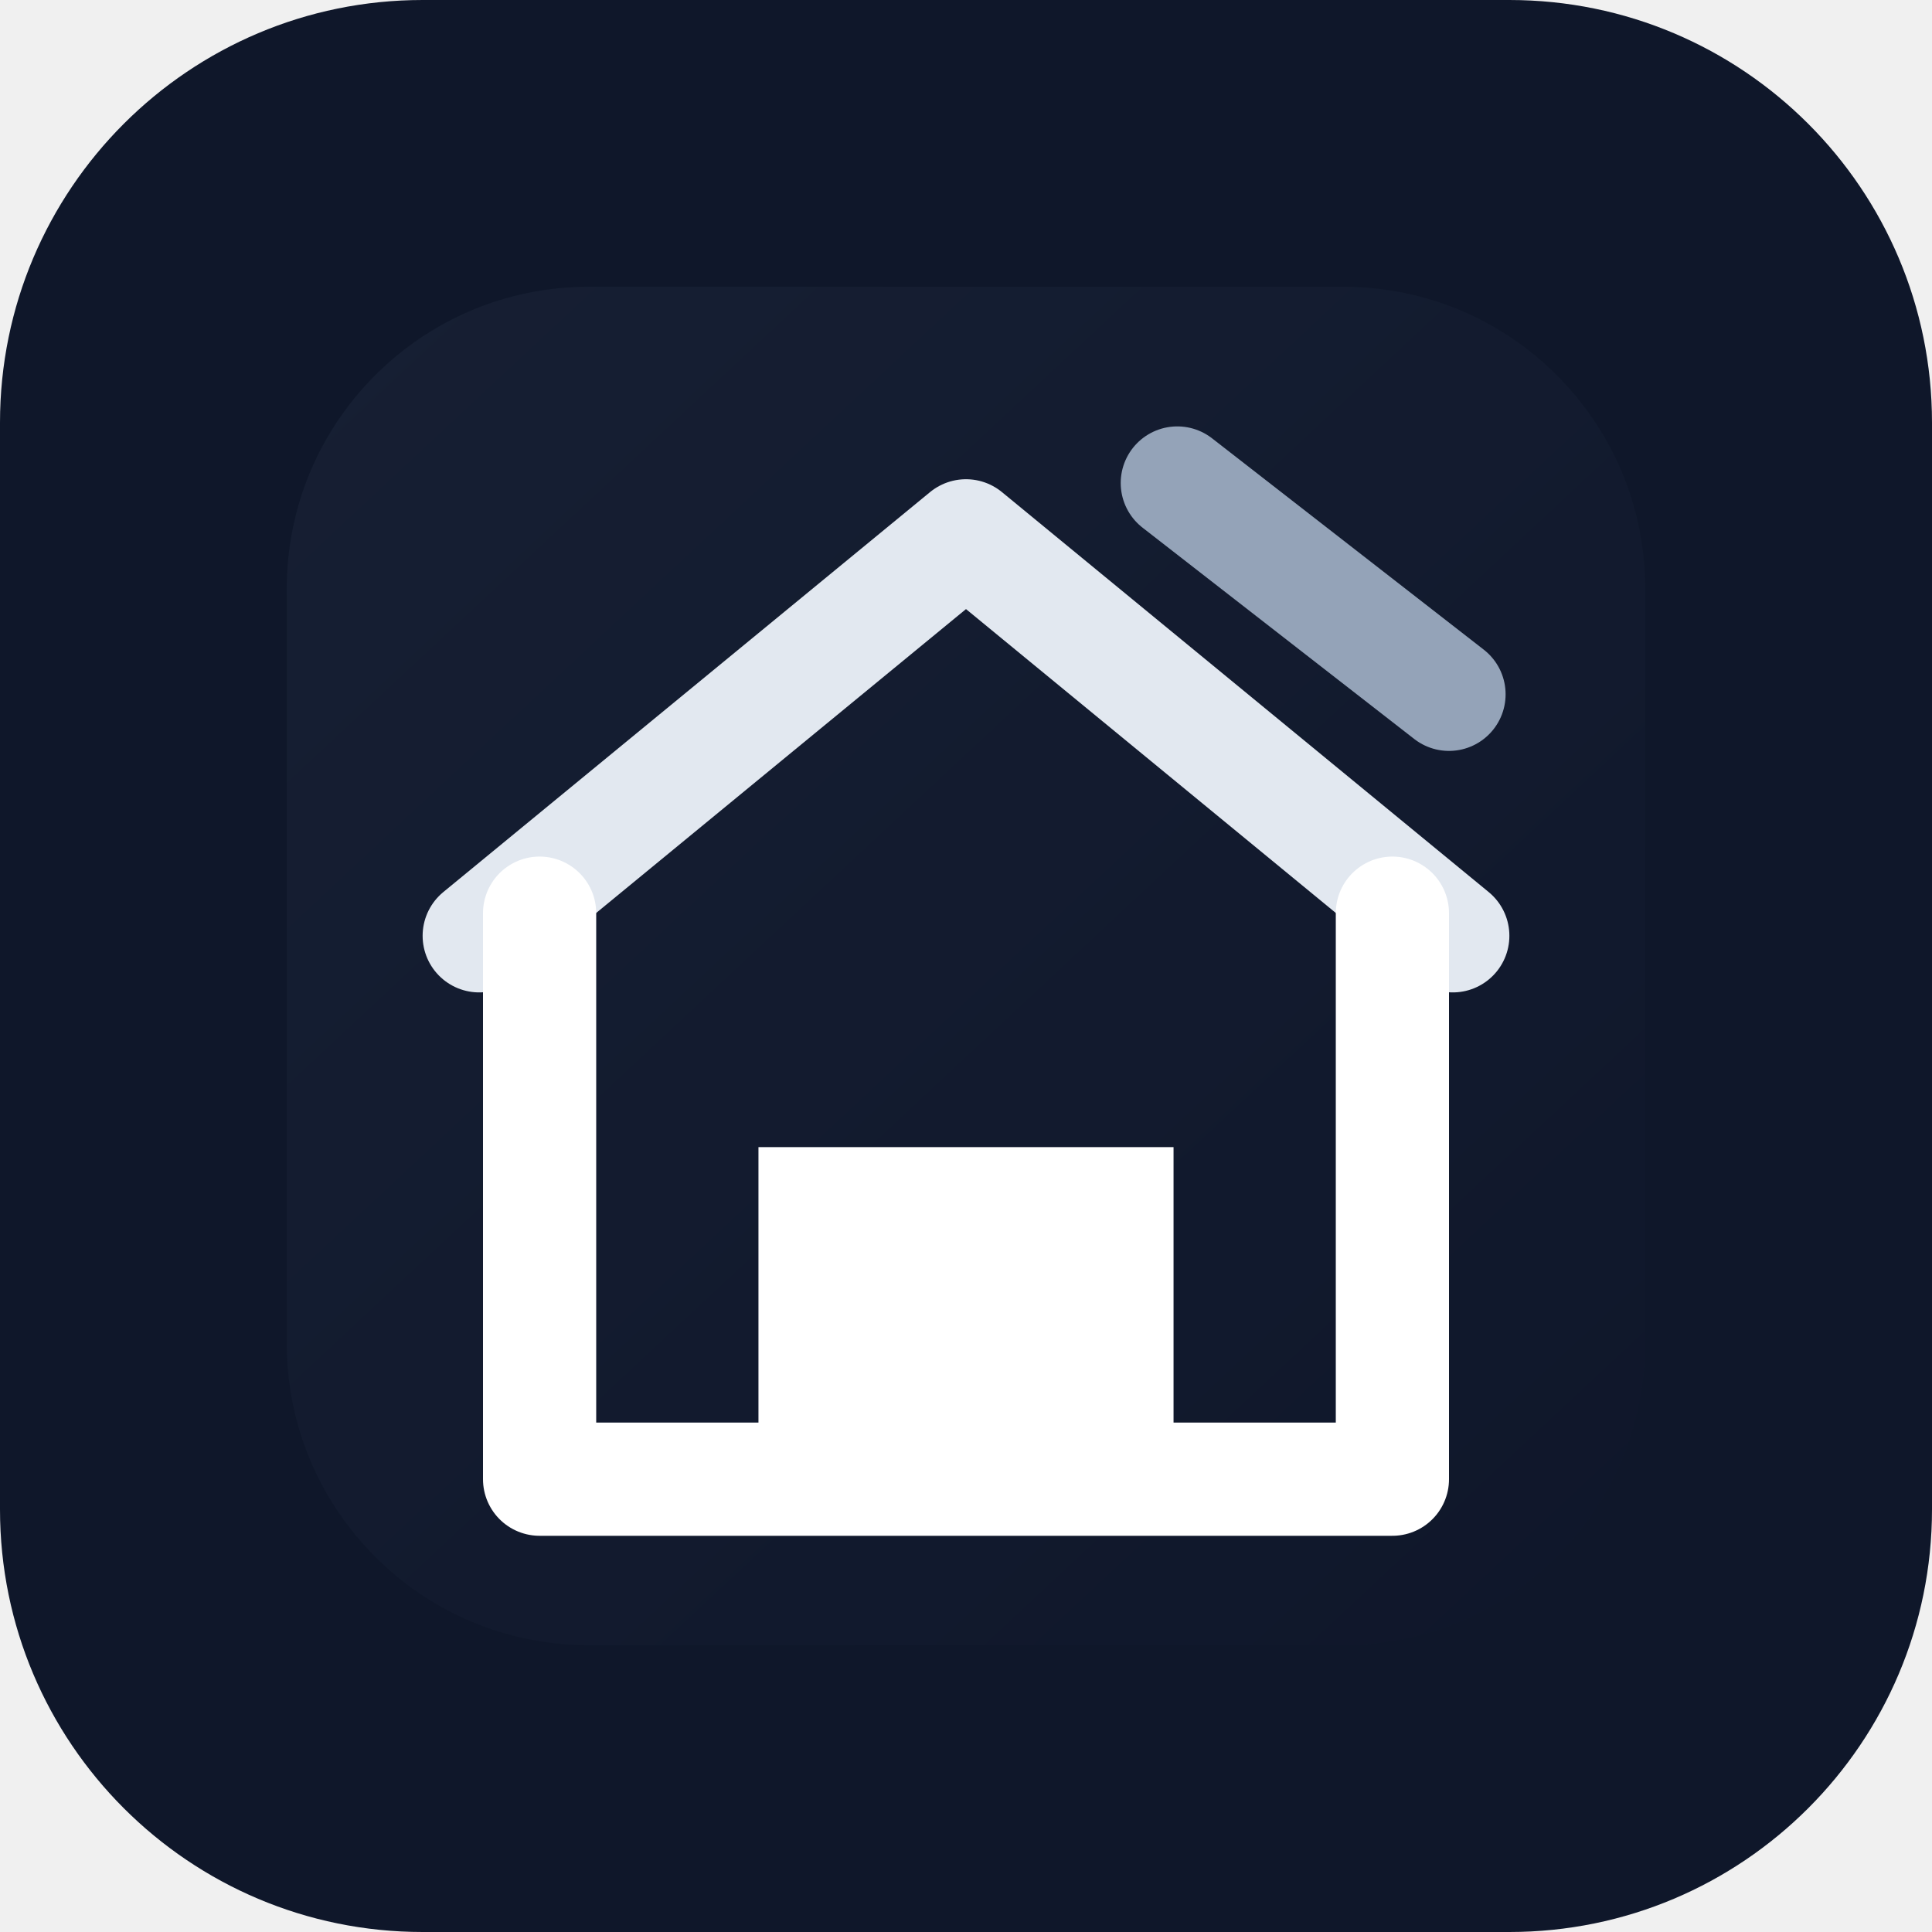
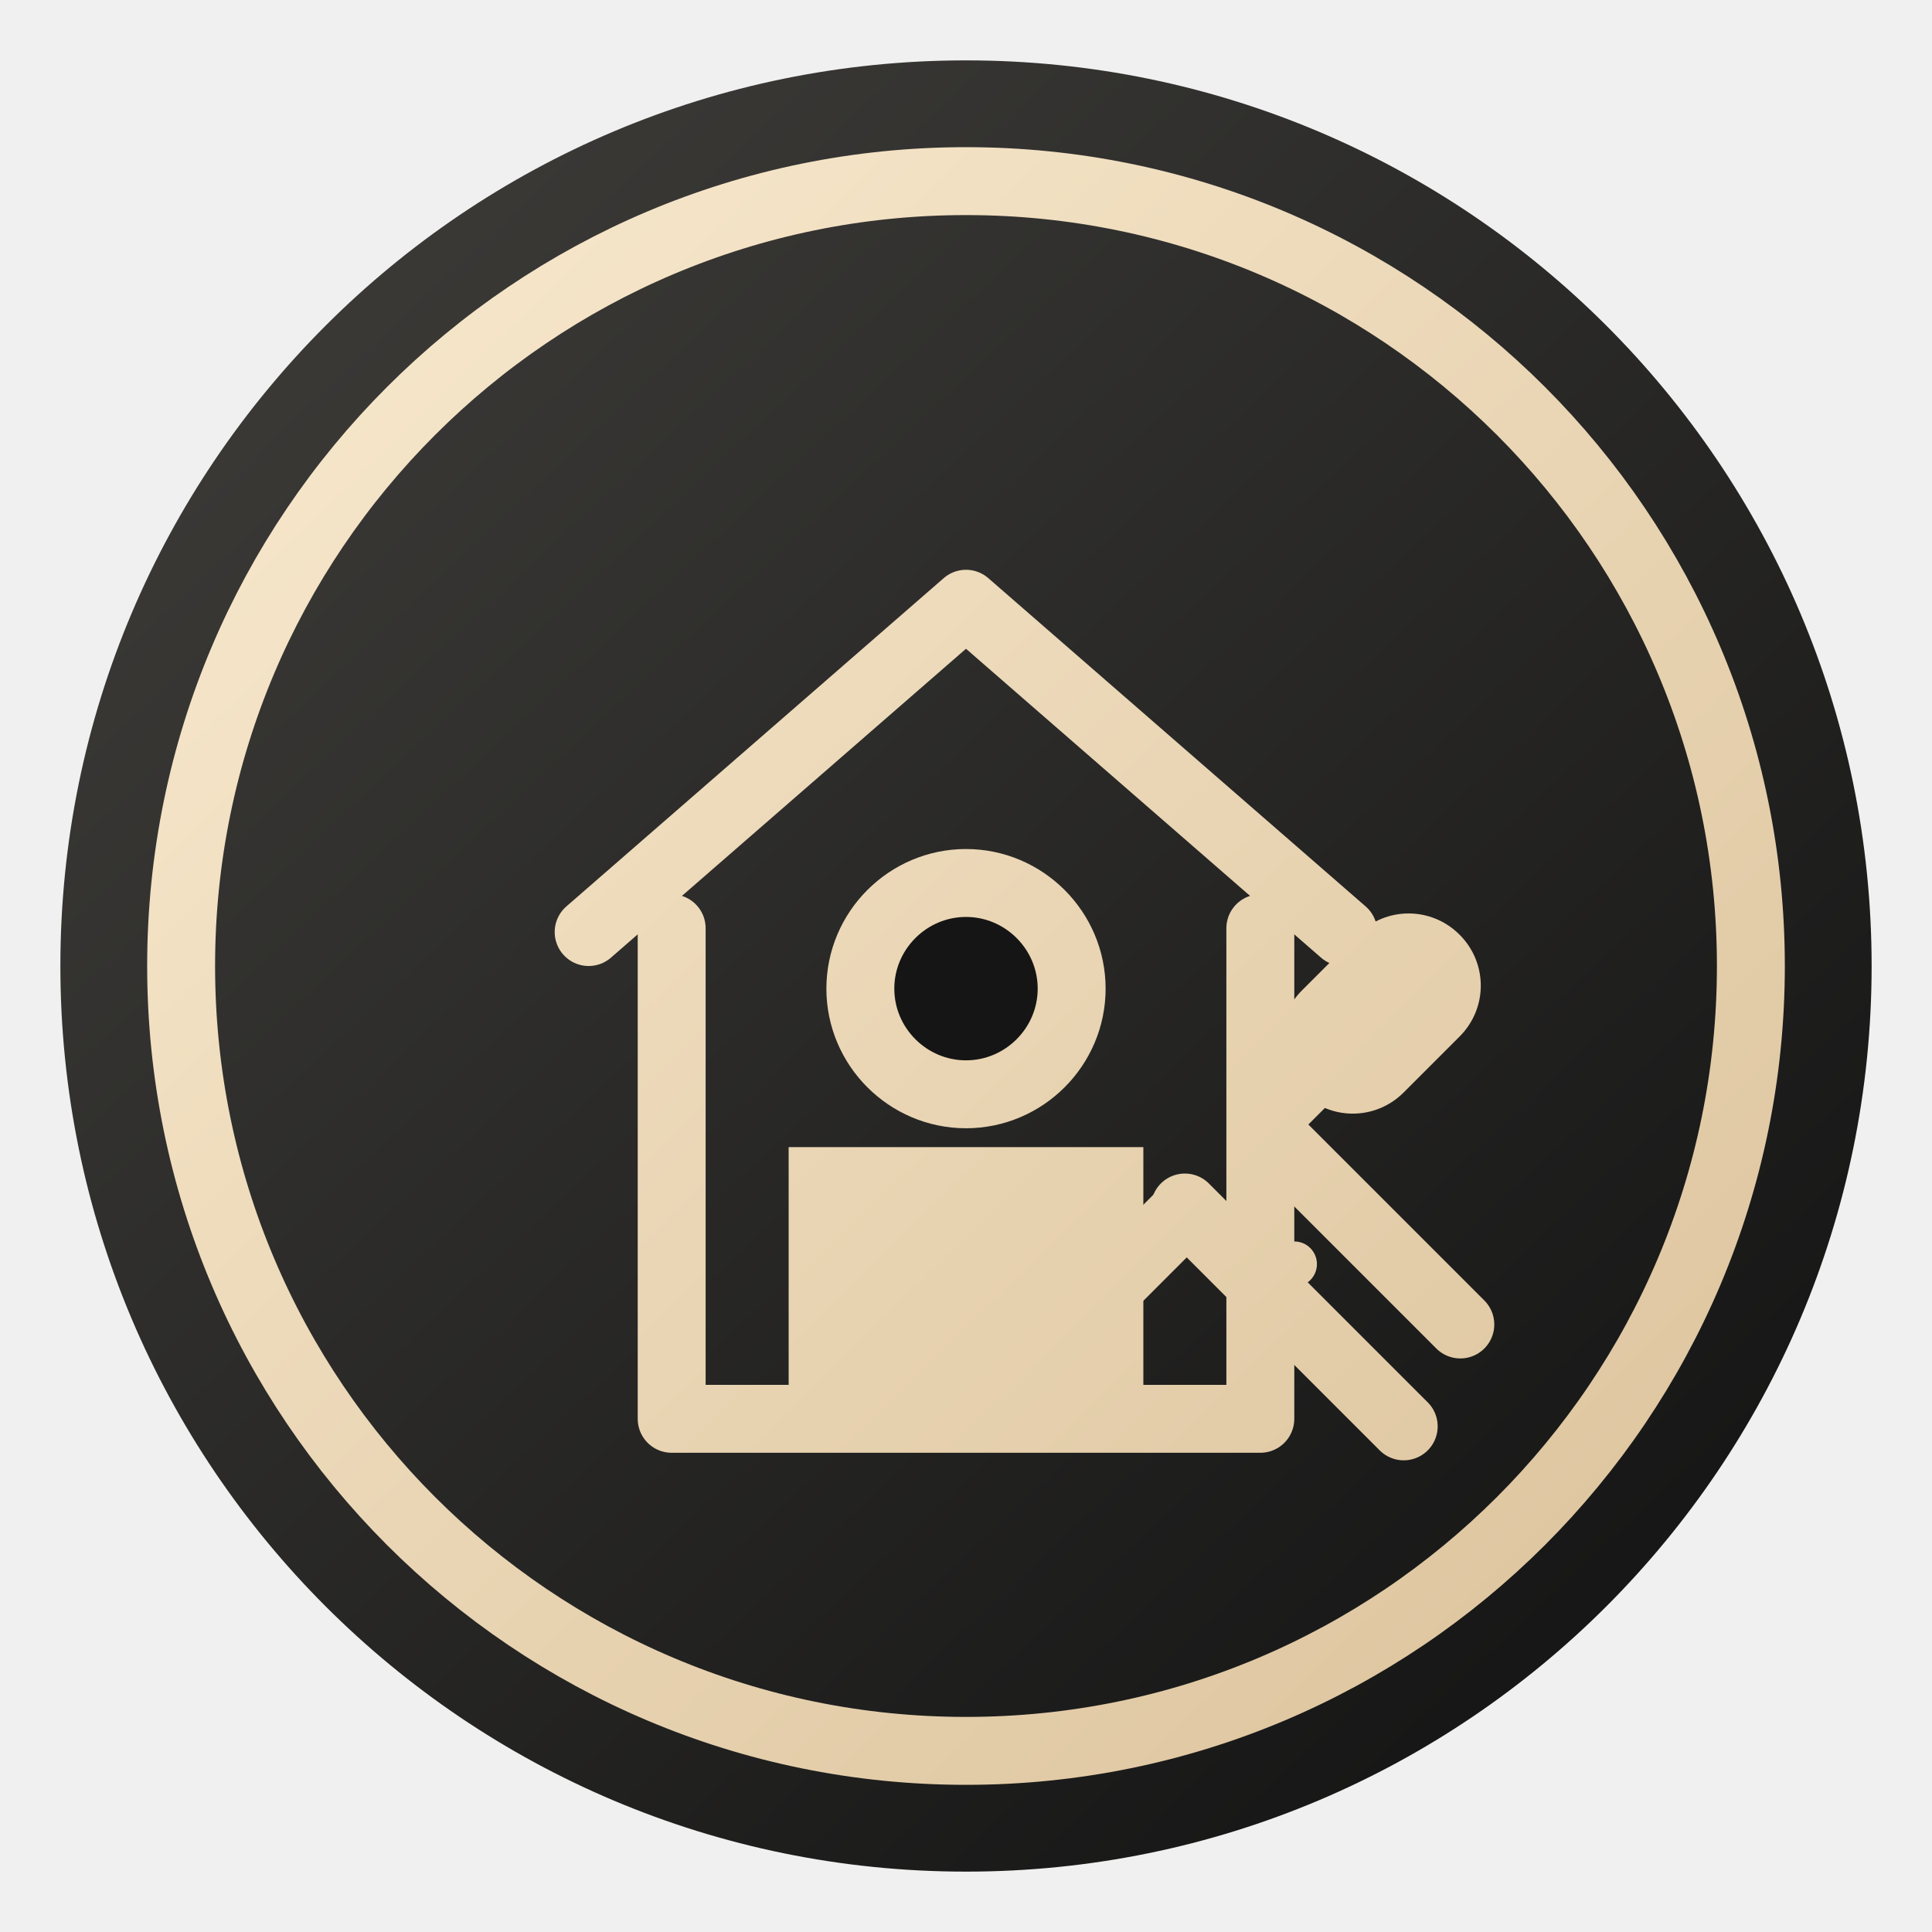
<svg xmlns="http://www.w3.org/2000/svg" width="512" height="512" viewBox="0 0 512 512" fill="none">
-   <rect width="512" height="512" rx="112" fill="#0F172A" />
-   <rect x="76" y="76" width="360" height="360" rx="80" fill="url(#paint0_linear)" opacity="0.2" />
-   <path d="M127 248L256 142L385 248" stroke="#E2E8F0" stroke-width="30" stroke-linecap="round" stroke-linejoin="round" />
-   <path d="M143 242V392H369V242" stroke="#FFFFFF" stroke-width="30" stroke-linecap="round" stroke-linejoin="round" />
-   <path d="M201 392V304H311V392" fill="#FFFFFF" />
-   <path d="M312 128L384 184" stroke="#94A3B8" stroke-width="30" stroke-linecap="round" />
  <defs>
-     <linearGradient id="paint0_linear" x1="88" y1="76" x2="424" y2="436" gradientUnits="userSpaceOnUse">
-       <stop stop-color="#334155" />
-       <stop offset="1" stop-color="#0F172A" />
+     <linearGradient id="bg" x1="76" y1="64" x2="436" y2="448" gradientUnits="userSpaceOnUse">
+       <stop stop-color="#3B3A37" />
+       <stop offset="1" stop-color="#151515" />
+     </linearGradient>
+     <linearGradient id="ring" x1="92" y1="88" x2="420" y2="424" gradientUnits="userSpaceOnUse">
+       <stop stop-color="#F6E6CA" />
+       <stop offset="1" stop-color="#DEC6A0" />
    </linearGradient>
  </defs>
+   <circle cx="256" cy="256" r="240" fill="url(#bg)" />
+   <circle cx="256" cy="256" r="208" stroke="url(#ring)" stroke-width="18" />
+   <path d="M156 247L256 160L356 247" stroke="url(#ring)" stroke-width="18" stroke-linecap="round" stroke-linejoin="round" />
+   <path d="M178 246V376H334V246" stroke="url(#ring)" stroke-width="18" stroke-linecap="round" stroke-linejoin="round" />
+   <path d="M209 376V304H303V376" fill="url(#ring)" />
+   <path d="M256 234C240.6 234 228 246.6 228 262C228 277.4 240.6 290 256 290C271.4 290 284 277.4 284 262C284 246.6 271.4 234 256 234Z" fill="#151515" stroke="url(#ring)" stroke-width="18" />
+   <path d="M314 320L372 378" stroke="url(#ring)" stroke-width="18" stroke-linecap="round" />
+   <path d="M335 299L387 351" stroke="url(#ring)" stroke-width="18" stroke-linecap="round" />
+   <path d="M312 323L278 357" stroke="url(#ring)" stroke-width="18" stroke-linecap="round" />
+   <path d="M370 262L336 296" stroke="url(#ring)" stroke-width="18" stroke-linecap="round" />
+   <path d="M345 262.5C337.5 270 337.5 282 345 289.5C352.5 297 364.5 297 372 289.5L386.8 274.7C394.3 267.2 394.3 255.2 386.8 247.7C379.3 240.2 367.3 240.2 359.8 247.7L345 262.5Z" fill="url(#ring)" />
+   <circle cx="343" cy="335" r="6" fill="url(#ring)" />
</svg>
